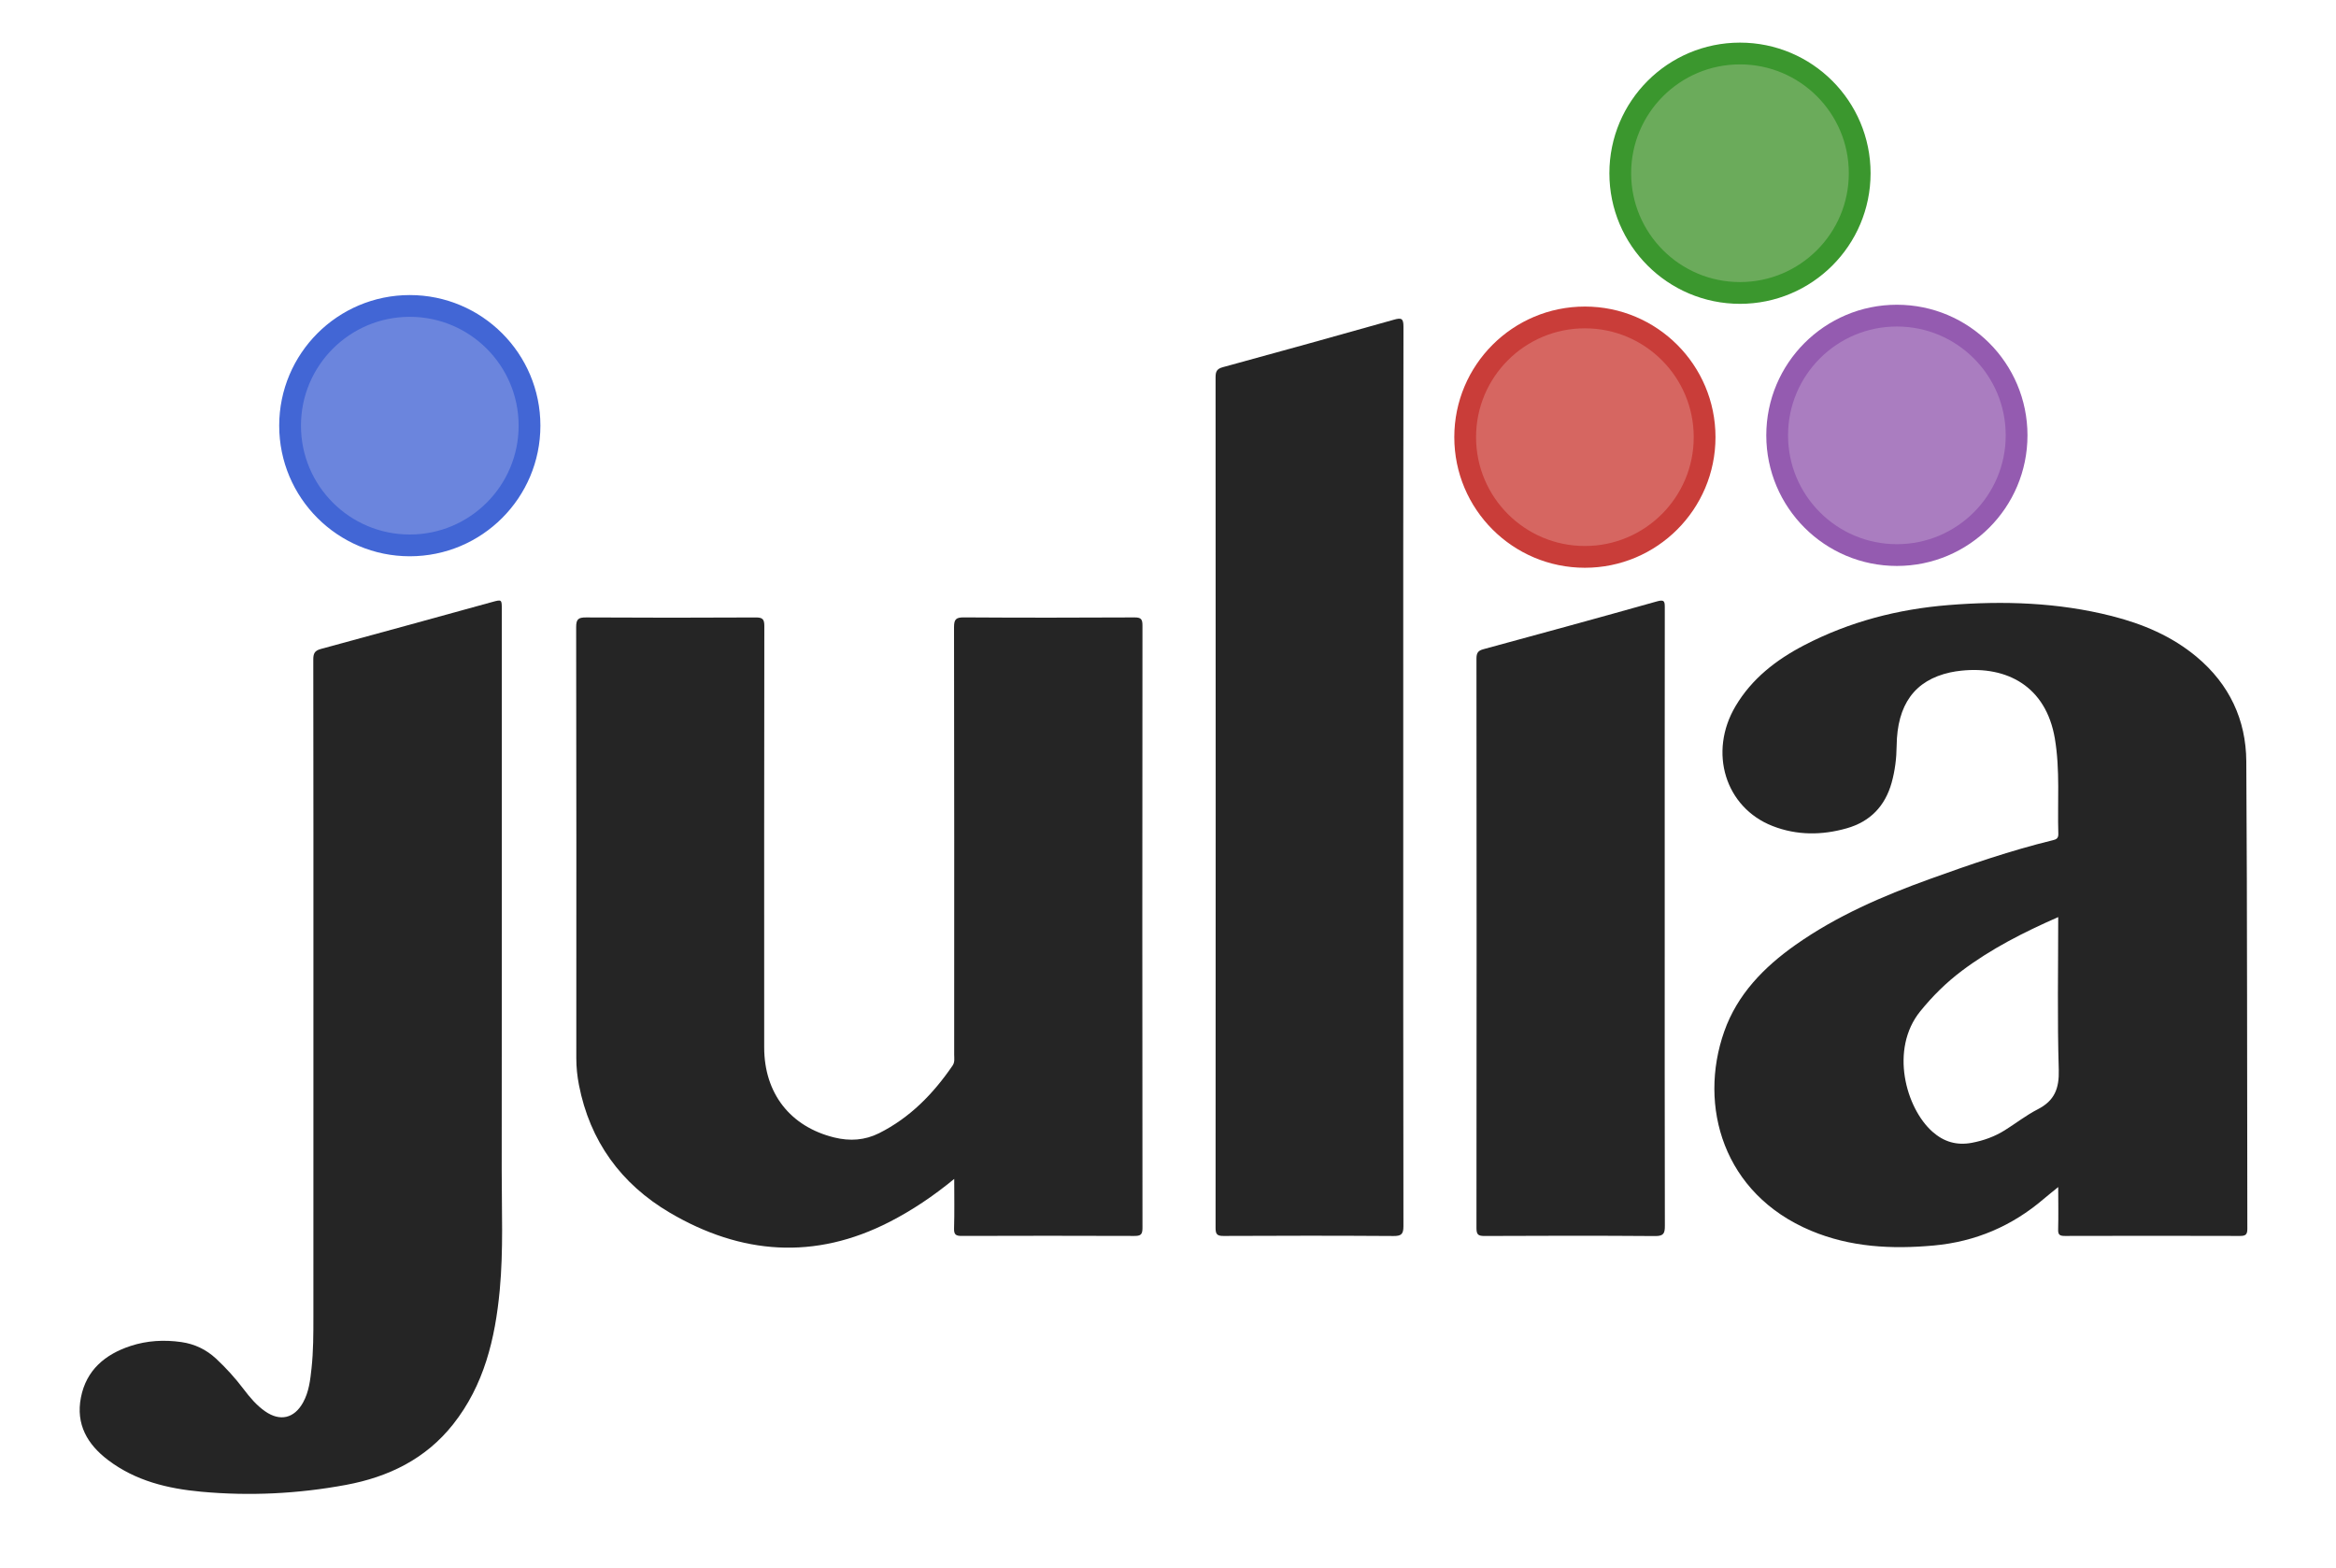
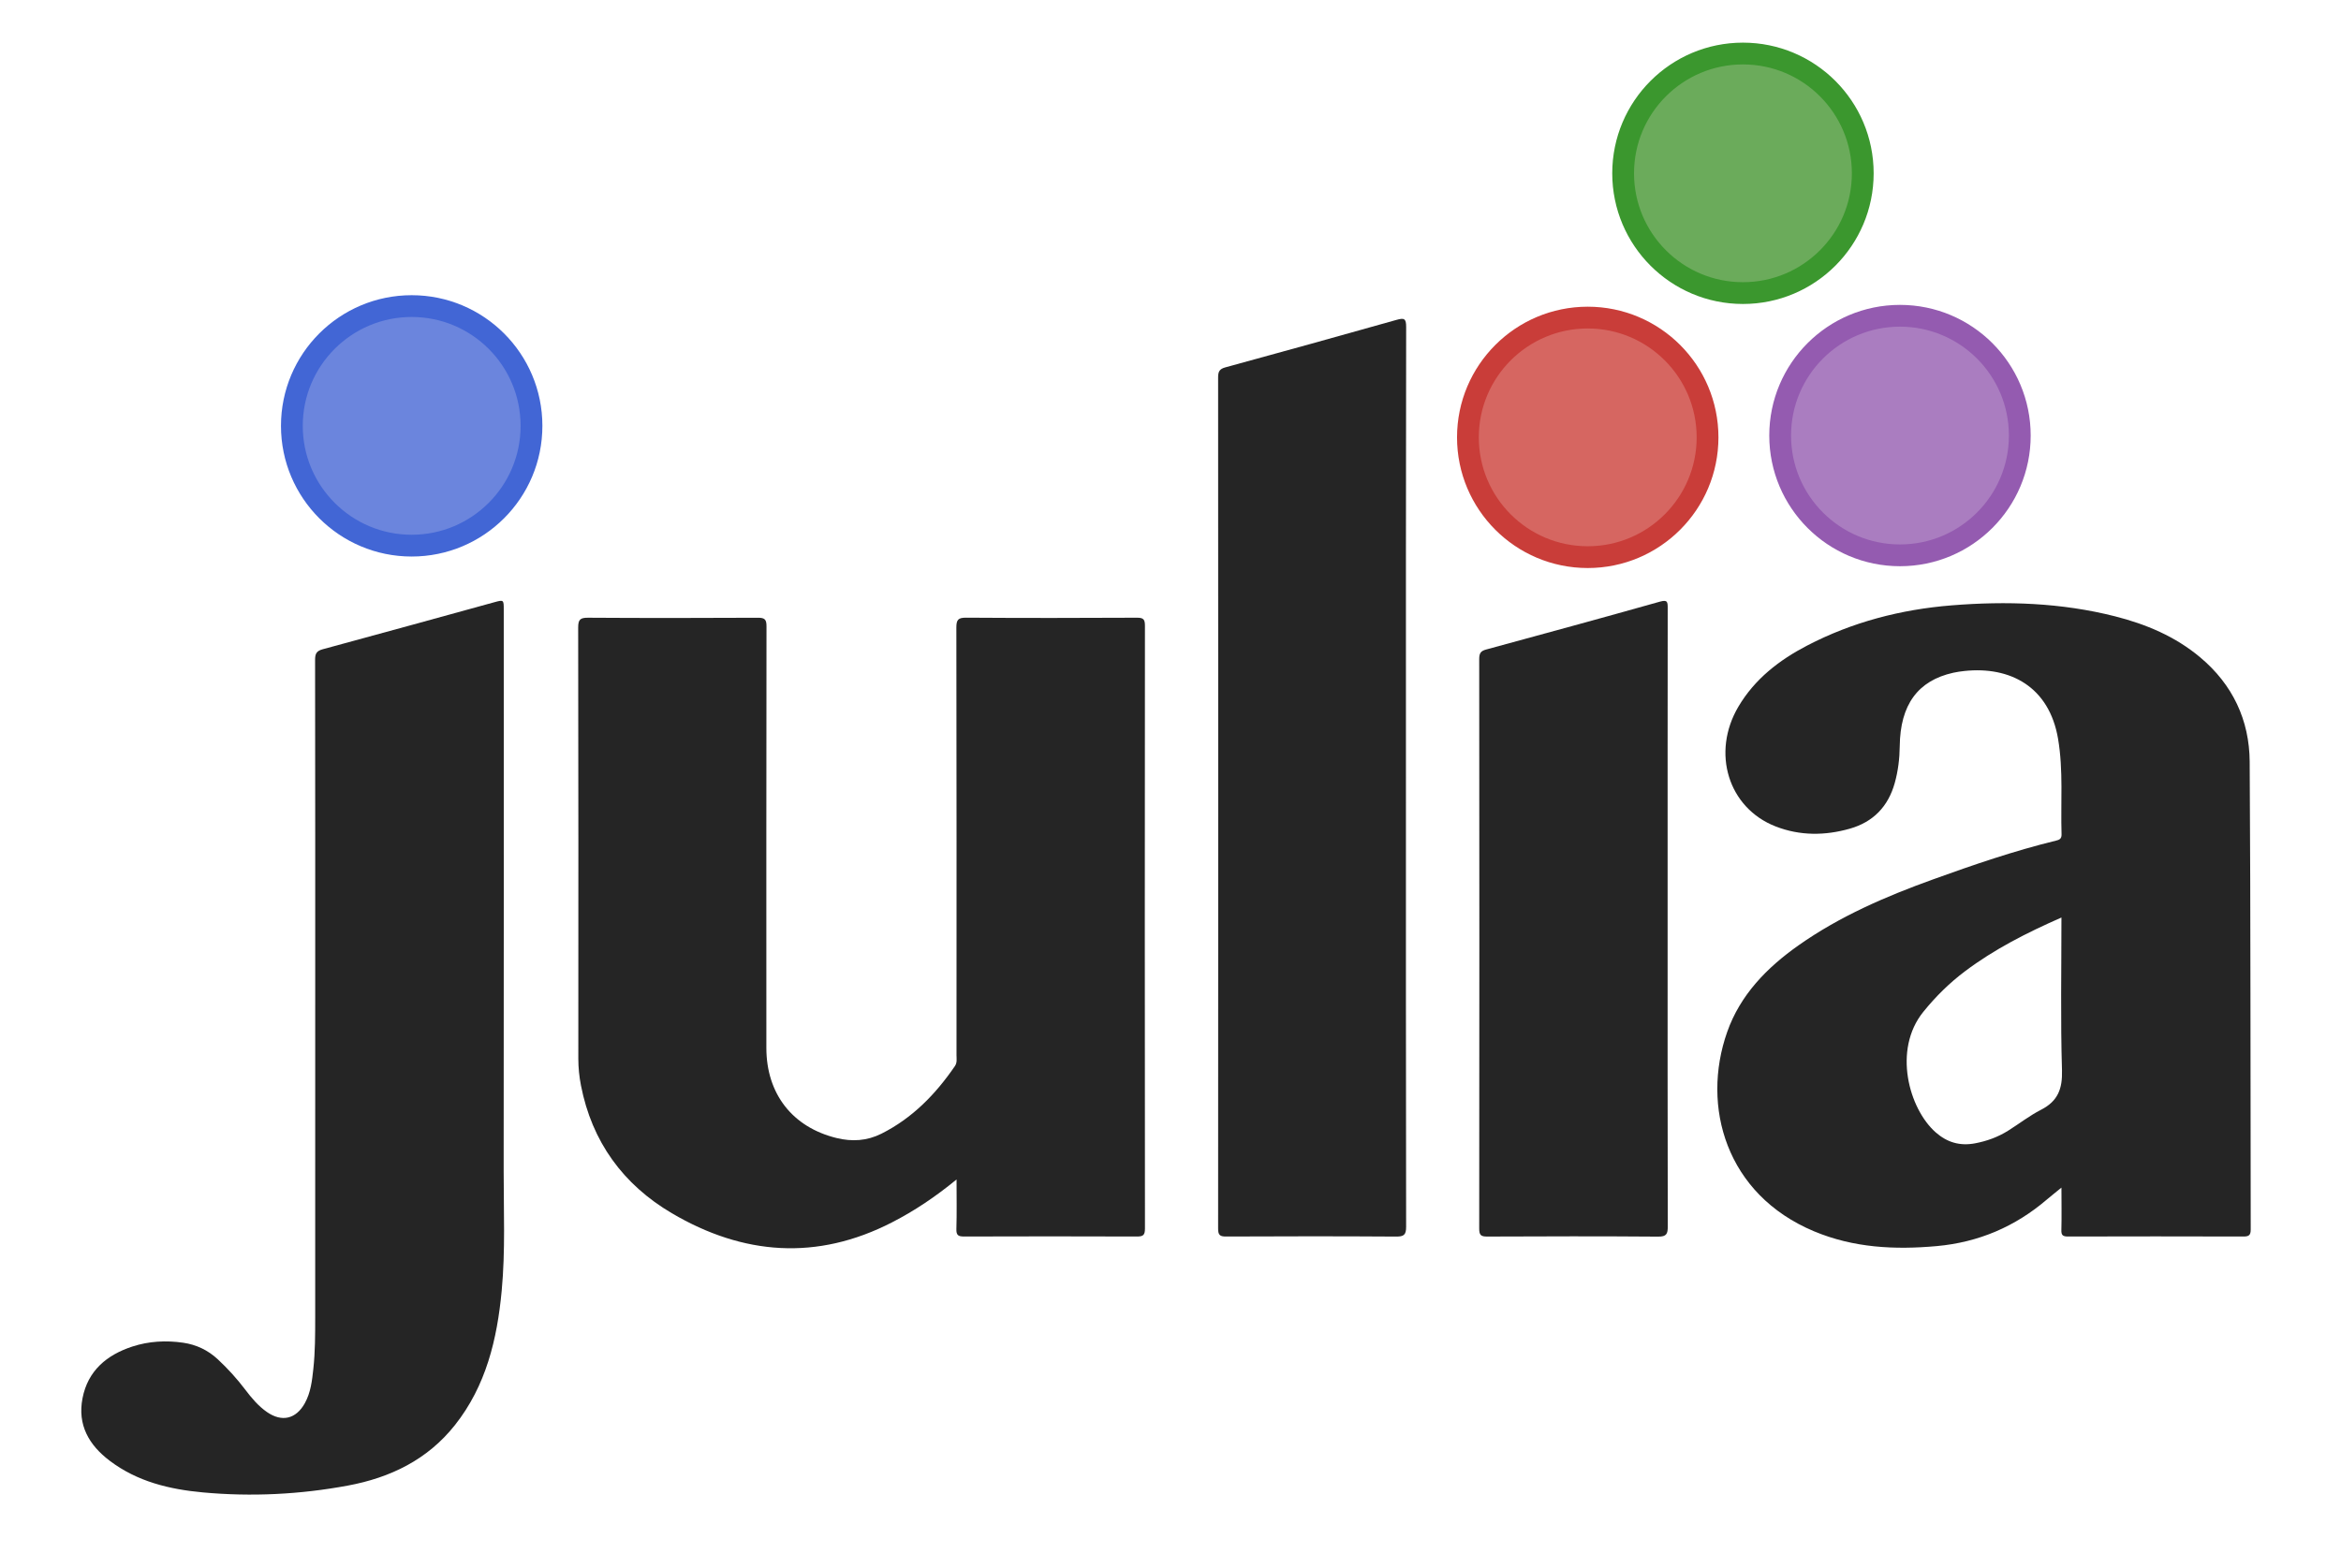
- <svg xmlns="http://www.w3.org/2000/svg" version="1.1" x="0px" y="0px" width="158px" height="106px" viewBox="0 0 310 216" enable-background="new 0 0 310 216" xml:space="preserve">
+ <svg xmlns="http://www.w3.org/2000/svg" version="1.1" x="0px" y="0px" width="100px" height="67px" viewBox="0 0 310 216" enable-background="new 0 0 310 216" xml:space="preserve">
  <circle fill="#6b85dd" stroke="#4266d5" stroke-width="3" cx="50.5" cy="58.665" r="16.5" />
  <circle fill="#d66661" stroke="#c93d39" stroke-width="3" cx="212.459" cy="60.249" r="16.5" />
  <circle fill="#6bab5b" stroke="#3b972e" stroke-width="3" cx="233.834" cy="23.874" r="16.5" />
  <circle fill="#aa7dc0" stroke="#945bb0" stroke-width="3" cx="255.459" cy="59.999" r="16.5" />
  <path fill="#252525" d="M37.216,138.427c0-15.839,0.006-31.679-0.018-47.517c-0.001-0.827,0.169-1.234,1.043-1.47  c7.876-2.127,15.739-4.308,23.606-6.47c1.33-0.366,1.333-0.36,1.333,1.019c0,25.758,0.015,51.517-0.012,77.274  c-0.006,5.514,0.245,11.032-0.272,16.543c-0.628,6.69-2.15,13.092-6.438,18.506c-3.781,4.771-8.898,7.25-14.767,8.338  c-6.599,1.222-13.251,1.552-19.934,0.938c-4.616-0.423-9.045-1.486-12.844-4.363c-2.863-2.168-4.454-4.935-3.745-8.603  c0.736-3.806,3.348-5.978,6.861-7.127c2.262-0.74,4.628-0.872,6.994-0.53c1.823,0.264,3.42,1.023,4.779,2.288  c1.38,1.284,2.641,2.674,3.778,4.177c0.872,1.15,1.793,2.256,2.991,3.086c2.055,1.426,4,0.965,5.213-1.216  c0.819-1.473,0.997-3.106,1.173-4.731c0.255-2.348,0.255-4.707,0.256-7.062C37.218,167.145,37.216,152.786,37.216,138.427z" />
  <path fill="#252525" d="M125.536,162.479c-2.908,2.385-5.783,4.312-8.88,5.904c-10.348,5.323-20.514,4.521-30.324-1.253  c-6.71-3.95-11.012-9.849-12.52-17.606c-0.236-1.213-0.363-2.438-0.363-3.688c0.01-19.797,0.017-39.593-0.02-59.39  c-0.002-1.102,0.285-1.357,1.363-1.351c7.798,0.049,15.597,0.044,23.396,0.003c0.95-0.005,1.177,0.25,1.175,1.183  c-0.027,19.356-0.025,38.713-0.018,58.07c0.002,6.34,3.599,10.934,9.672,12.42c2.13,0.521,4.19,0.396,6.173-0.6  c4.26-2.139,7.457-5.427,10.116-9.307c0.333-0.487,0.224-1,0.224-1.51c0.007-19.635,0.016-39.271-0.02-58.904  c-0.002-1.083,0.255-1.369,1.353-1.361c7.838,0.052,15.677,0.045,23.515,0.004c0.916-0.005,1.103,0.244,1.102,1.124  c-0.025,27.677-0.026,55.353,0.002,83.024c0.001,0.938-0.278,1.099-1.139,1.095c-7.918-0.028-15.837-0.028-23.756-0.001  c-0.815,0.003-1.1-0.166-1.073-1.037C125.581,167.117,125.536,164.928,125.536,162.479z" />
  <path fill="#252525" d="M187.423,107.08c0,20.637-0.011,41.273,0.026,61.91c0.003,1.119-0.309,1.361-1.381,1.355  c-7.799-0.052-15.598-0.047-23.396-0.008c-0.898,0.008-1.117-0.222-1.115-1.115c0.021-39.074,0.021-78.147,0-117.226  c0-0.811,0.189-1.169,1.006-1.392c7.871-2.149,15.73-4.327,23.584-6.545c1.045-0.295,1.308-0.17,1.306,0.985  C187.412,65.727,187.423,86.403,187.423,107.08z" />
  <path fill="#252525" d="M223.46,126.477c0,14.155-0.011,28.312,0.021,42.467c0.002,1.027-0.164,1.418-1.332,1.408  c-7.838-0.061-15.676-0.047-23.516-0.01c-0.881,0.004-1.121-0.189-1.119-1.104c0.026-26.153,0.025-52.307,0-78.458  c0-0.776,0.203-1.101,0.941-1.302c7.984-2.172,15.972-4.35,23.938-6.596c1.049-0.296,1.08,0.031,1.078,0.886  C223.454,98.004,223.46,112.239,223.46,126.477z" />
  <path fill="#252525" d="M277.695,163.6c-0.786,0.646-1.404,1.125-2,1.635c-4.375,3.746-9.42,5.898-15.16,6.42  c-5.792,0.527-11.479,0.244-16.934-2.047c-12.08-5.071-15.554-17.188-11.938-27.448c1.799-5.111,5.472-8.868,9.831-11.94  c5.681-4.003,12.009-6.732,18.504-9.074c5.576-2.014,11.186-3.939,16.955-5.347c0.445-0.104,0.773-0.243,0.757-0.854  c-0.136-4.389,0.261-8.79-0.479-13.165c-1.225-7.209-6.617-10.013-12.895-9.348c-0.516,0.055-1.029,0.129-1.536,0.241  c-4.877,1.081-7.312,4.413-7.374,10.127c-0.02,1.729-0.229,3.418-0.693,5.084c-0.906,3.229-2.969,5.354-6.168,6.266  c-3.422,0.979-6.893,0.998-10.23-0.305c-6.529-2.543-8.877-10.164-5.12-16.512c2.249-3.799,5.606-6.4,9.461-8.405  c6.238-3.246,12.914-4.974,19.896-5.537c7.565-0.61,15.096-0.366,22.49,1.507c4.285,1.085,8.312,2.776,11.744,5.657  c4.473,3.749,6.776,8.647,6.812,14.374c0.139,21.477,0.096,42.951,0.143,64.428c0.002,0.799-0.248,0.983-1.021,0.98  c-8.035-0.025-16.074-0.023-24.113-0.001c-0.716,0.002-0.973-0.146-0.941-0.915C277.736,167.562,277.695,165.698,277.695,163.6z   M277.695,126.393c-4.793,2.104-9.25,4.373-13.287,7.408c-2.151,1.618-4.033,3.483-5.732,5.581  c-4.229,5.226-1.988,13.343,1.693,16.599c1.592,1.406,3.359,1.906,5.419,1.521c1.621-0.307,3.149-0.857,4.549-1.734  c1.521-0.951,2.949-2.072,4.539-2.887c2.31-1.18,2.97-2.861,2.894-5.445C277.561,140.484,277.695,133.527,277.695,126.393z" />
</svg>
